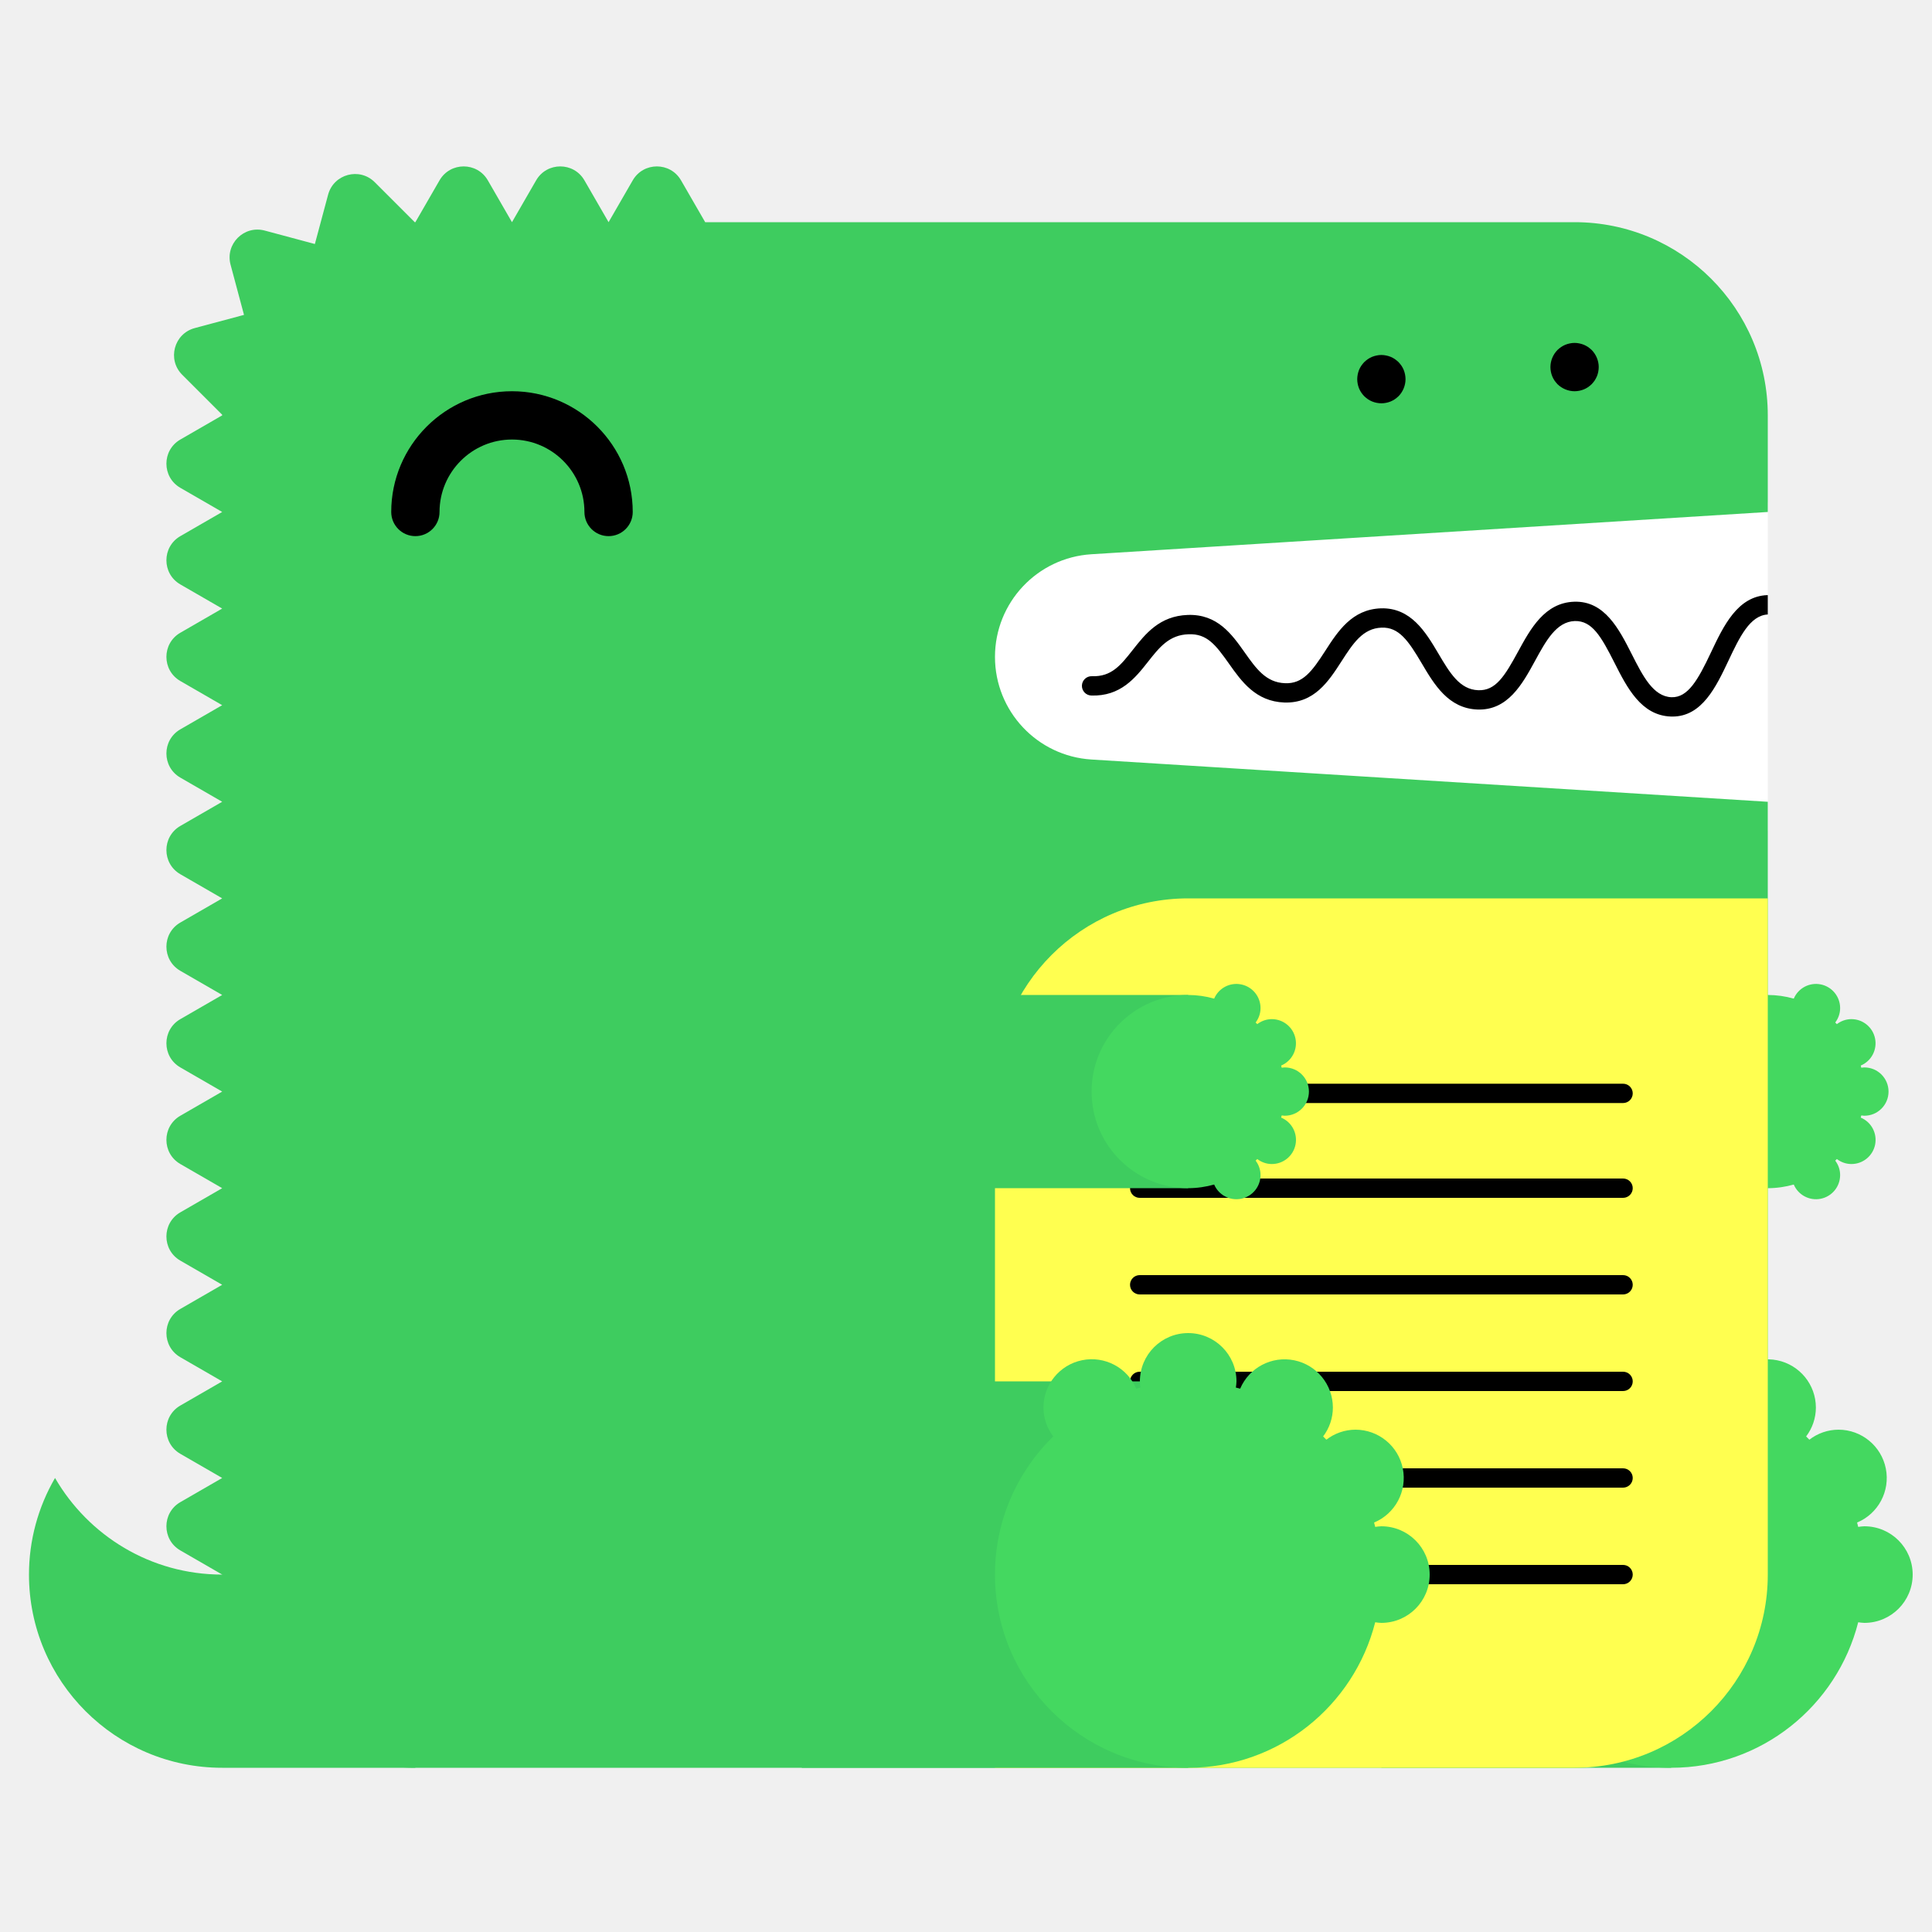
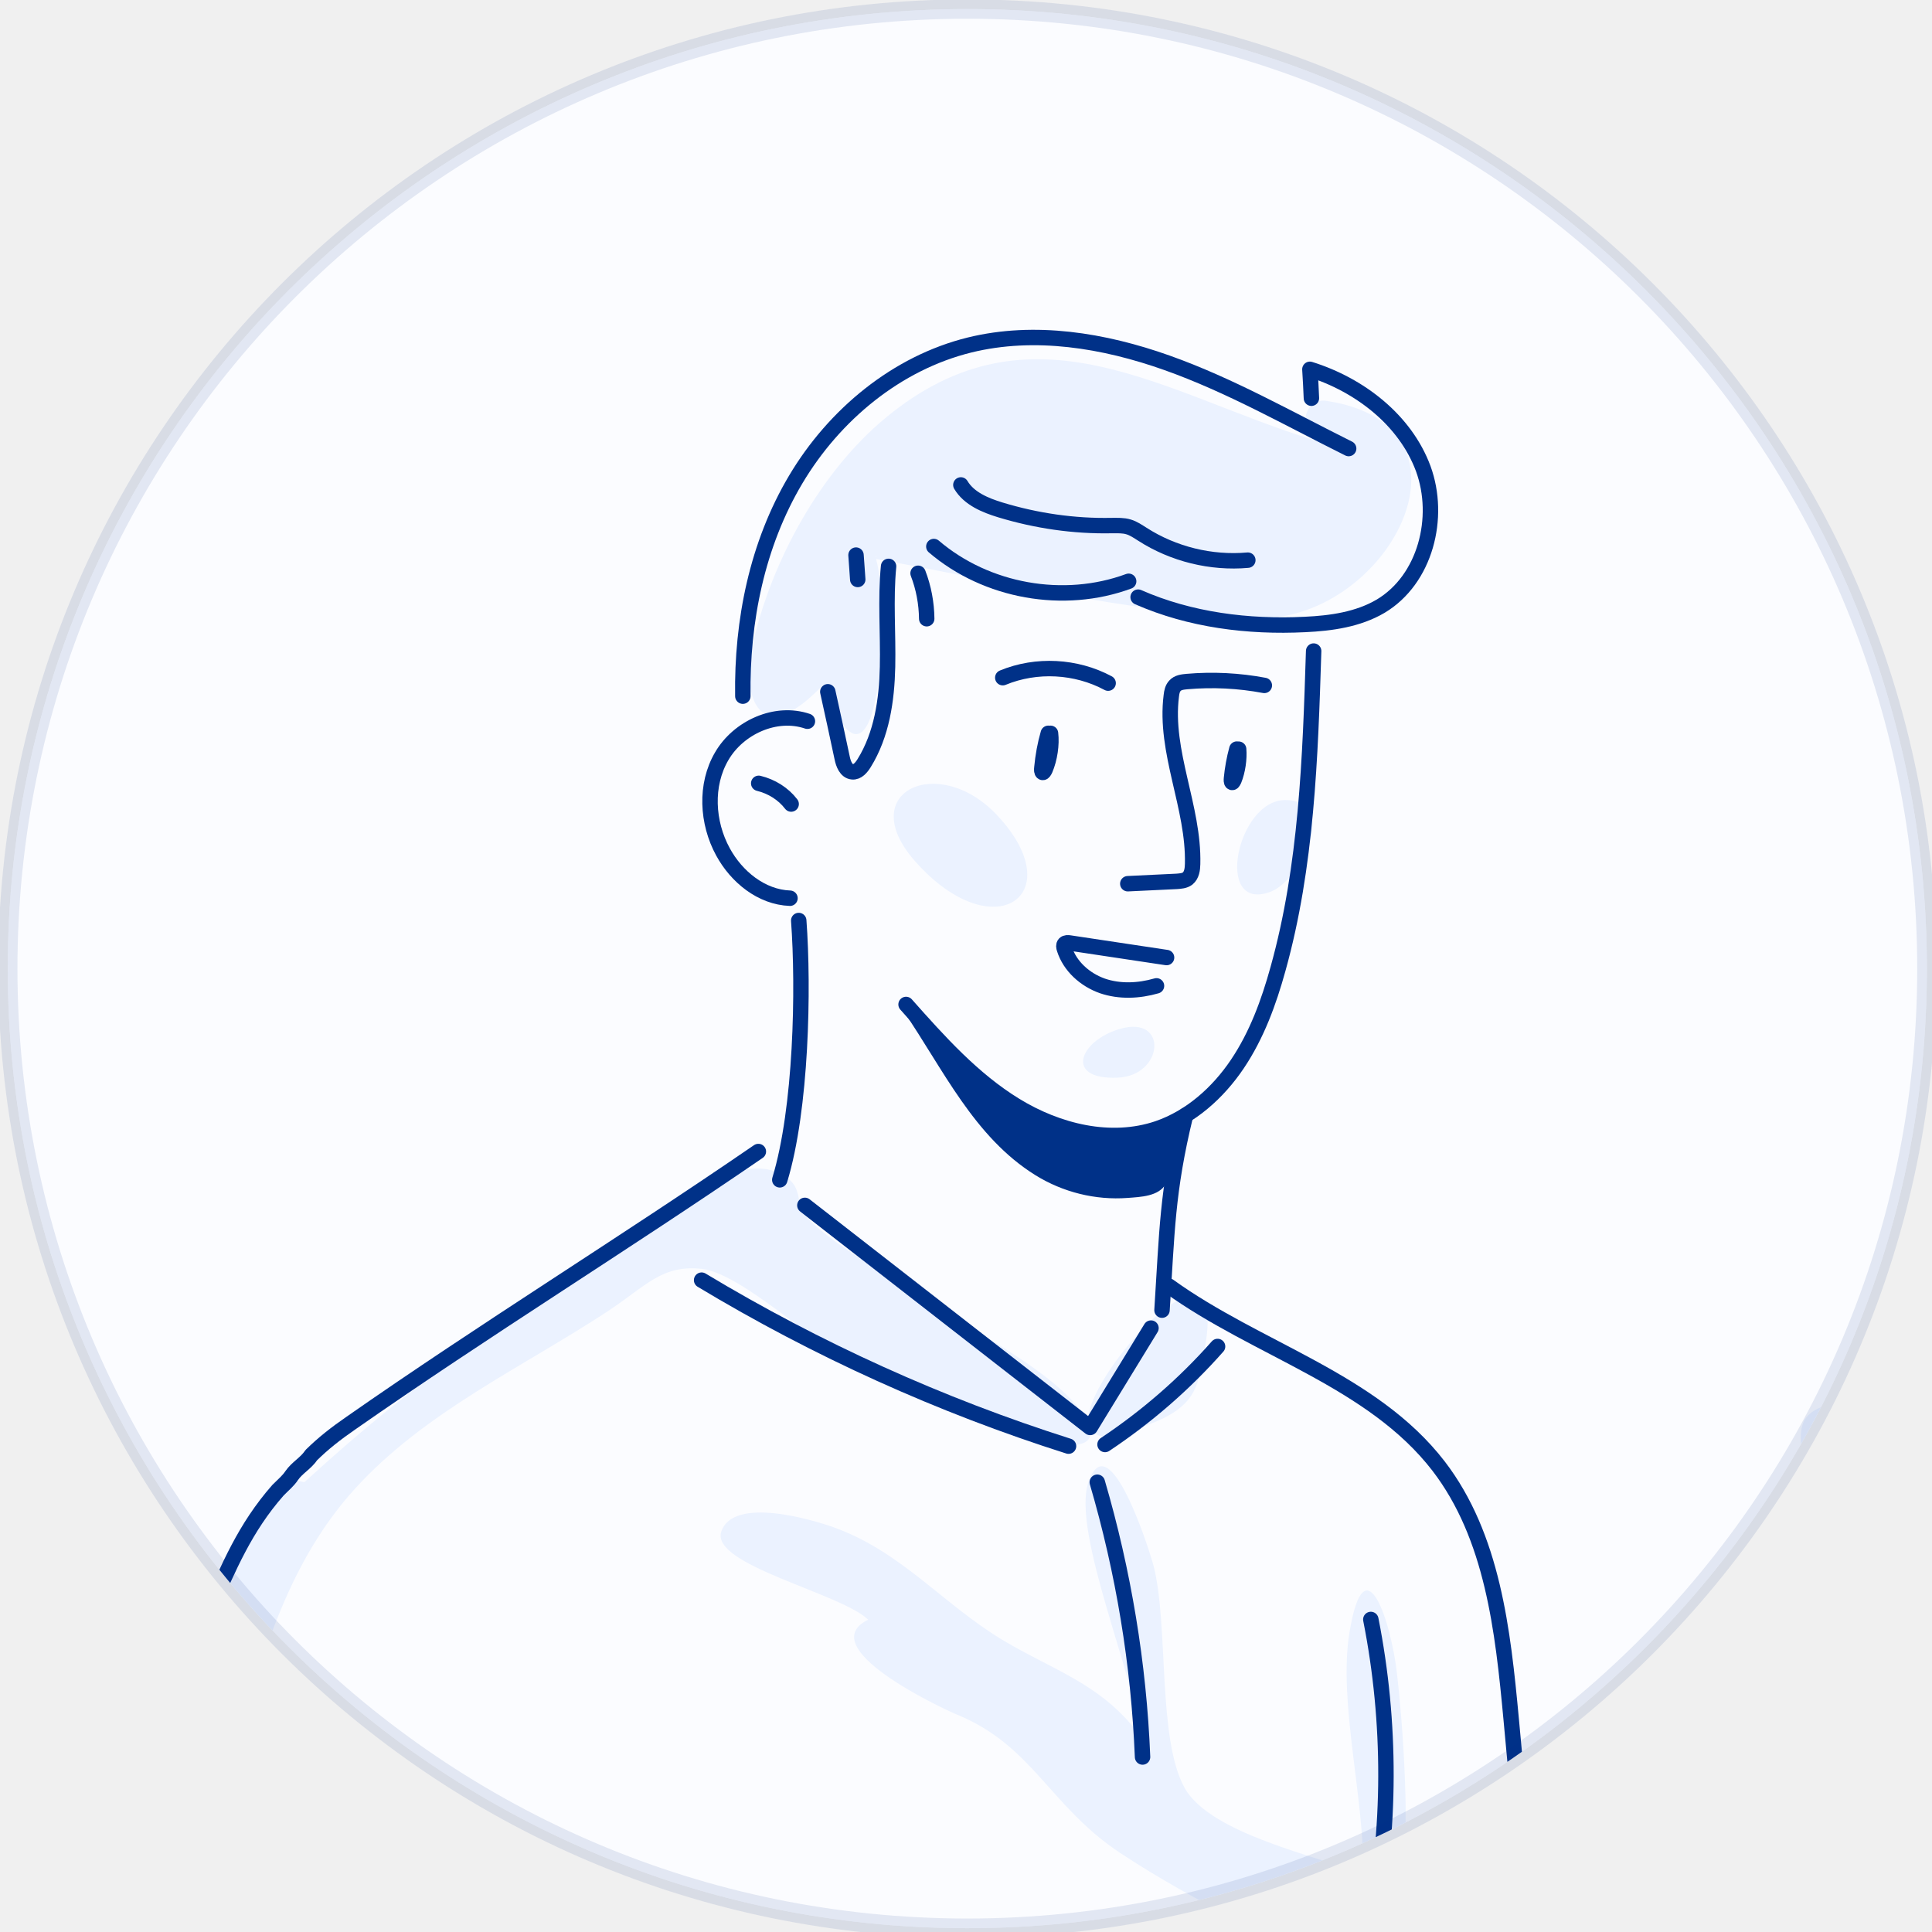
- <svg xmlns="http://www.w3.org/2000/svg" width="200" height="200" viewBox="0 0 200 200">
-   <g fill="none" fill-rule="evenodd">
-     <path fill="#FFF" d="M99 52h84v34H99z" />
-     <path d="M23 163c-7.398 0-13.843-4.027-17.303-10A19.886 19.886 0 0 0 3 163c0 11.046 8.954 20 20 20h20v-20H23z" fill="#3ECC5F" />
-     <path d="M112.98 57.376L183 53V43c0-11.046-8.954-20-20-20H73l-2.5-4.33c-1.112-1.925-3.889-1.925-5 0L63 23l-2.5-4.33c-1.111-1.925-3.889-1.925-5 0L53 23l-2.5-4.33c-1.111-1.925-3.889-1.925-5 0L43 23c-.022 0-.042.003-.065.003l-4.142-4.141c-1.57-1.571-4.252-.853-4.828 1.294l-1.369 5.104-5.192-1.392c-2.148-.575-4.111 1.389-3.535 3.536l1.39 5.193-5.102 1.367c-2.148.576-2.867 3.259-1.296 4.83l4.142 4.142c0 .021-.003.042-.003.064l-4.33 2.5c-1.925 1.111-1.925 3.889 0 5L23 53l-4.33 2.5c-1.925 1.111-1.925 3.889 0 5L23 63l-4.33 2.5c-1.925 1.111-1.925 3.889 0 5L23 73l-4.33 2.5c-1.925 1.111-1.925 3.889 0 5L23 83l-4.33 2.5c-1.925 1.111-1.925 3.889 0 5L23 93l-4.33 2.5c-1.925 1.111-1.925 3.889 0 5L23 103l-4.33 2.5c-1.925 1.111-1.925 3.889 0 5L23 113l-4.33 2.5c-1.925 1.111-1.925 3.889 0 5L23 123l-4.33 2.5c-1.925 1.111-1.925 3.889 0 5L23 133l-4.33 2.5c-1.925 1.111-1.925 3.889 0 5L23 143l-4.33 2.5c-1.925 1.111-1.925 3.889 0 5L23 153l-4.33 2.5c-1.925 1.111-1.925 3.889 0 5L23 163c0 11.046 8.954 20 20 20h120c11.046 0 20-8.954 20-20V83l-70.02-4.376A10.645 10.645 0 0 1 103 68c0-5.621 4.37-10.273 9.98-10.624" fill="#3ECC5F" />
-     <path fill="#3ECC5F" d="M143 183h30v-40h-30z" />
-     <path d="M193 158c-.219 0-.428.037-.639.064-.038-.15-.074-.301-.116-.451A5 5 0 0 0 190.32 148a4.96 4.96 0 0 0-3.016 1.036 26.531 26.531 0 0 0-.335-.336 4.955 4.955 0 0 0 1.011-2.987 5 5 0 0 0-9.599-1.959c-.148-.042-.297-.077-.445-.115.027-.211.064-.42.064-.639a5 5 0 0 0-5-5 5 5 0 0 0-5 5c0 .219.037.428.064.639-.148.038-.297.073-.445.115a4.998 4.998 0 0 0-9.599 1.959c0 1.125.384 2.151 1.011 2.987-3.717 3.632-6.031 8.693-6.031 14.3 0 11.046 8.954 20 20 20 9.339 0 17.16-6.41 19.361-15.064.211.027.42.064.639.064a5 5 0 0 0 5-5 5 5 0 0 0-5-5" fill="#44D860" />
-     <path fill="#3ECC5F" d="M153 123h30v-20h-30z" />
-     <path d="M193 115.5a2.5 2.5 0 1 0 0-5c-.109 0-.214.019-.319.032-.02-.075-.037-.15-.058-.225a2.501 2.501 0 0 0-.963-4.807c-.569 0-1.088.197-1.508.518a6.653 6.653 0 0 0-.168-.168c.314-.417.506-.931.506-1.494a2.5 2.5 0 0 0-4.8-.979A9.987 9.987 0 0 0 183 103c-5.522 0-10 4.478-10 10s4.478 10 10 10c.934 0 1.833-.138 2.69-.377a2.5 2.5 0 0 0 4.8-.979c0-.563-.192-1.077-.506-1.494.057-.055.113-.111.168-.168.42.321.939.518 1.508.518a2.5 2.5 0 0 0 .963-4.807c.021-.074.038-.15.058-.225.105.013.21.032.319.032" fill="#44D860" />
-     <path d="M63 55.5a2.5 2.5 0 0 1-2.5-2.5c0-4.136-3.364-7.5-7.5-7.5s-7.5 3.364-7.5 7.5a2.5 2.5 0 1 1-5 0c0-6.893 5.607-12.5 12.5-12.5S65.5 46.107 65.5 53a2.5 2.5 0 0 1-2.5 2.5" fill="#000" />
-     <path d="M103 183h60c11.046 0 20-8.954 20-20V93h-60c-11.046 0-20 8.954-20 20v70z" fill="#FFFF50" />
-     <path d="M168.02 124h-50.04a1 1 0 1 1 0-2h50.04a1 1 0 1 1 0 2m0 20h-50.04a1 1 0 1 1 0-2h50.04a1 1 0 1 1 0 2m0 20h-50.04a1 1 0 1 1 0-2h50.04a1 1 0 1 1 0 2m0-49.814h-50.04a1 1 0 1 1 0-2h50.04a1 1 0 1 1 0 2m0 19.814h-50.04a1 1 0 1 1 0-2h50.04a1 1 0 1 1 0 2m0 20h-50.04a1 1 0 1 1 0-2h50.04a1 1 0 1 1 0 2M183 61.611c-.012 0-.022-.006-.034-.005-3.09.105-4.552 3.196-5.842 5.923-1.346 2.85-2.387 4.703-4.093 4.647-1.889-.068-2.969-2.202-4.113-4.46-1.314-2.594-2.814-5.536-5.963-5.426-3.046.104-4.513 2.794-5.807 5.167-1.377 2.528-2.314 4.065-4.121 3.994-1.927-.07-2.951-1.805-4.136-3.813-1.321-2.236-2.848-4.75-5.936-4.664-2.994.103-4.465 2.385-5.763 4.4-1.373 2.13-2.335 3.428-4.165 3.351-1.973-.07-2.992-1.51-4.171-3.177-1.324-1.873-2.816-3.993-5.895-3.89-2.928.1-4.399 1.97-5.696 3.618-1.232 1.564-2.194 2.802-4.229 2.724a1 1 0 0 0-.072 2c3.017.101 4.545-1.8 5.872-3.487 1.177-1.496 2.193-2.787 4.193-2.855 1.926-.082 2.829 1.115 4.195 3.045 1.297 1.834 2.769 3.914 5.731 4.021 3.103.104 4.596-2.215 5.918-4.267 1.182-1.834 2.202-3.417 4.15-3.484 1.793-.067 2.769 1.35 4.145 3.681 1.297 2.197 2.766 4.686 5.787 4.796 3.125.108 4.634-2.62 5.949-5.035 1.139-2.088 2.214-4.06 4.119-4.126 1.793-.042 2.728 1.595 4.111 4.33 1.292 2.553 2.757 5.445 5.825 5.556l.169.003c3.064 0 4.518-3.075 5.805-5.794 1.139-2.41 2.217-4.68 4.067-4.773v-2z" fill="#000" />
-     <path fill="#3ECC5F" d="M83 183h40v-40H83z" />
-     <path d="M143 158c-.219 0-.428.037-.639.064-.038-.15-.074-.301-.116-.451A5 5 0 0 0 140.32 148a4.96 4.96 0 0 0-3.016 1.036 26.531 26.531 0 0 0-.335-.336 4.955 4.955 0 0 0 1.011-2.987 5 5 0 0 0-9.599-1.959c-.148-.042-.297-.077-.445-.115.027-.211.064-.42.064-.639a5 5 0 0 0-5-5 5 5 0 0 0-5 5c0 .219.037.428.064.639-.148.038-.297.073-.445.115a4.998 4.998 0 0 0-9.599 1.959c0 1.125.384 2.151 1.011 2.987-3.717 3.632-6.031 8.693-6.031 14.3 0 11.046 8.954 20 20 20 9.339 0 17.16-6.41 19.361-15.064.211.027.42.064.639.064a5 5 0 0 0 5-5 5 5 0 0 0-5-5" fill="#44D860" />
-     <path fill="#3ECC5F" d="M83 123h40v-20H83z" />
-     <path d="M133 115.5a2.5 2.5 0 1 0 0-5c-.109 0-.214.019-.319.032-.02-.075-.037-.15-.058-.225a2.501 2.501 0 0 0-.963-4.807c-.569 0-1.088.197-1.508.518a6.653 6.653 0 0 0-.168-.168c.314-.417.506-.931.506-1.494a2.5 2.5 0 0 0-4.8-.979A9.987 9.987 0 0 0 123 103c-5.522 0-10 4.478-10 10s4.478 10 10 10c.934 0 1.833-.138 2.69-.377a2.5 2.5 0 0 0 4.8-.979c0-.563-.192-1.077-.506-1.494.057-.055.113-.111.168-.168.42.321.939.518 1.508.518a2.5 2.5 0 0 0 .963-4.807c.021-.074.038-.15.058-.225.105.013.21.032.319.032" fill="#44D860" />
-     <path d="M143 41.75c-.16 0-.33-.02-.49-.05a2.52 2.52 0 0 1-.47-.14c-.15-.06-.29-.14-.431-.23-.13-.09-.259-.2-.38-.31-.109-.12-.219-.24-.309-.38s-.17-.28-.231-.43a2.619 2.619 0 0 1-.189-.96c0-.16.02-.33.05-.49.03-.16.08-.31.139-.47.061-.15.141-.29.231-.43.09-.13.2-.26.309-.38.121-.11.25-.22.38-.31.141-.09.281-.17.431-.23.149-.06.31-.11.47-.14.32-.07.65-.07.98 0 .159.03.32.08.47.14.149.06.29.14.43.23.13.09.259.2.38.31.11.12.22.25.31.38.09.14.17.28.23.43.06.16.11.31.14.47.029.16.05.33.05.49 0 .66-.271 1.31-.73 1.77-.121.11-.25.22-.38.31-.14.09-.281.17-.43.23a2.565 2.565 0 0 1-.96.19m20-1.25c-.66 0-1.3-.27-1.771-.73a3.802 3.802 0 0 1-.309-.38c-.09-.14-.17-.28-.231-.43a2.619 2.619 0 0 1-.189-.96c0-.66.27-1.3.729-1.77.121-.11.25-.22.38-.31.141-.09.281-.17.431-.23.149-.06.31-.11.47-.14.32-.07.66-.07.98 0 .159.03.32.08.47.14.149.06.29.14.43.23.13.09.259.2.38.31.459.47.73 1.11.73 1.77 0 .16-.021.33-.05.49-.03.16-.08.32-.14.47-.07.15-.14.29-.23.43-.09.13-.2.26-.31.38-.121.11-.25.22-.38.31-.14.09-.281.17-.43.23a2.565 2.565 0 0 1-.96.19" fill="#000" />
+ <svg xmlns="http://www.w3.org/2000/svg" width="200" height="200" viewBox="0 0 200 200" fill="none">
+   <g clip-path="url(#clip0_3_14608)">
+     <path d="M0.806 100.272C0.806 45.413 45.278 0.94 100.138 0.94V0.94C154.997 0.94 199.47 45.413 199.47 100.272V100.272C199.47 155.132 154.997 199.604 100.138 199.604V199.604C45.278 199.604 0.806 155.132 0.806 100.272V100.272Z" fill="#FBFCFF" />
+     <g clip-path="url(#clip1_3_14608)">
+       <path d="M518.98 -173.529L-152.128 -39.37L-51.51 463.961L619.599 329.803L518.98 -173.529Z" fill="#FBFCFF" />
+       <path d="M94.714 89.139C102.807 98.316 110.918 92.693 103.295 84.469C97.207 77.87 88.366 81.94 94.714 89.139Z" fill="#EBF2FF" />
+       <path d="M131.502 92.324C134.688 91.152 138.639 82.871 133.069 82.821C128.058 82.776 125.632 94.498 131.502 92.324Z" fill="#EBF2FF" />
+       <path d="M115.957 106.504C111.734 107.721 110.127 111.788 115.688 111.56C120.489 111.368 120.95 105.064 115.957 106.504Z" fill="#EBF2FF" />
+       <path d="M200.422 252.517C183.636 250.941 166.231 256.746 153.717 268.042C146.406 274.645 145.824 270.806 137.105 266.059C128.775 261.512 120.378 257.096 111.949 252.755C101.418 247.323 44.892 212.094 35.804 232.499C29.606 246.417 64.794 247.758 72.614 250.452C80.412 253.151 87.924 256.628 95.211 260.498C100.392 263.255 113.357 268.177 116.721 273.251C120.094 278.37 117.372 294.896 117.166 301.196C117.058 304.846 113.464 323.292 116.466 325.972C120.738 329.771 121.272 307.656 121.389 305.097C121.81 295.451 121.762 285.783 121.235 276.164C128.532 280.894 138.736 290.509 147.053 292.778C156.824 295.455 160.466 286.793 154.49 278.194C164.095 281.903 177.463 283.139 186.613 277.472C190.022 275.325 206.94 253.122 200.422 252.517Z" fill="#EBF2FF" />
+       <path d="M215.152 152.328C210.396 150.533 191.012 141.776 186.998 146.719C183.749 150.719 194.964 169.578 197.563 173.269C213.493 195.931 232.519 158.906 215.152 152.328Z" fill="#EBF2FF" />
+       <path d="M24.432 180.613C27.26 171.021 29.919 161.626 36.764 154.092C44.013 146.129 54.12 141.526 62.961 135.711C66.885 133.112 68.536 130.898 72.652 131.354C76.719 131.798 84.566 139.279 88.471 141.36C91.334 142.881 114.128 153.795 112.863 147.813C113.896 149.84 117.551 147.993 119.149 147.371C124.12 145.47 124.03 143.045 124.657 139.895C127.566 125.123 111.772 143.053 112.693 147.312C109.987 141.921 97.898 136.381 93.089 132.922C90.181 130.828 86.186 128.765 83.636 126.134C82.2 124.653 83.265 122.998 81.194 121.714C74.353 117.521 60.76 132.033 54.022 136.149C45.445 141.423 38.895 146.71 31.534 153.416C31.396 153.537 29.217 152.53 28.125 153.702C25.306 156.708 23.606 162.748 22.012 166.417C14.53 183.569 10.789 200.928 9.167 218.654C7.466 237.489 1.16 256.221 -0.756 275.262C-1.719 284.993 -3.429 294.361 -5.188 303.949C-7.686 317.523 -1.538 307.895 0.082 300.755C4.397 281.839 4.475 262.096 8.177 243.023C12.33 221.907 18.363 201.228 24.432 180.613ZM76.518 126.487C76.518 126.487 76.545 126.505 76.572 126.523C76.549 126.527 76.527 126.532 76.518 126.487Z" fill="#EBF2FF" />
+       <path d="M137.371 41.505C134.946 41.129 134.44 44.418 136.091 45.577C120.455 40.792 106.846 30.671 91.66 43.269C84.953 48.82 79.959 57.938 77.995 66.38C76.571 72.527 78.821 77.73 85.22 70.868C90.909 85.946 92.267 63.527 90.692 57.862C103.707 60.239 116.247 63.269 129.607 63.995C143.574 64.739 154.417 44.147 137.371 41.505ZM90.715 57.625C90.697 57.652 90.675 57.657 90.679 57.679C90.661 57.473 90.795 57.563 90.715 57.625Z" fill="#EBF2FF" />
+       <path d="M161.154 210.977C158.824 203.859 153.388 202.27 148.825 197.482C144.553 192.986 145.676 193.133 145.488 185.796C145.377 181.631 145.082 177.479 144.626 173.336C144.045 167.985 141.272 159.35 139.692 169.018C138.51 176.257 141.323 186.489 141.103 194.001C136.482 192.18 125.315 189.852 122.644 185.105C119.795 180.045 120.991 168.22 119.421 162.113C119.076 160.739 114.783 147.058 112.652 153.509C110.952 158.618 117.532 173.727 117.992 179.637C114.011 174.268 108.969 172.903 103.676 169.704C97.561 165.994 93.27 160.594 86.255 158.088C84.202 157.358 75.93 154.848 74.668 158.543C73.5 162.01 87.087 164.924 89.87 167.671C84.111 170.521 97.215 176.718 99.094 177.506C106.928 180.732 108.667 186.992 115.986 191.833C123.762 196.979 132.687 201.011 140.901 205.441C141.384 205.647 163.462 217.983 161.154 210.977Z" fill="#EBF2FF" />
+       <path d="M83.584 74.662C80.313 73.548 76.452 75.297 74.72 78.272C72.966 81.252 73.189 85.162 74.84 88.182C76.24 90.764 78.826 92.876 81.779 92.983" stroke="#003188" stroke-width="1.597" stroke-miterlimit="10" stroke-linecap="round" stroke-linejoin="round" />
+       <path d="M78.541 81.09C79.861 81.408 81.083 82.164 81.901 83.233" stroke="#003188" stroke-width="1.597" stroke-miterlimit="10" stroke-linecap="round" stroke-linejoin="round" />
+       <path d="M85.694 71.612C86.195 73.884 86.701 76.18 87.179 78.457C87.304 79.083 87.595 79.839 88.235 79.898C88.758 79.956 89.17 79.455 89.452 79.003C91.282 76.055 91.801 72.484 91.878 69.026C91.954 65.568 91.65 62.069 91.986 58.629" stroke="#003188" stroke-width="1.597" stroke-miterlimit="10" stroke-linecap="round" stroke-linejoin="round" />
+       <path d="M95.038 59.344C95.615 60.834 95.915 62.449 95.933 64.05" stroke="#003188" stroke-width="1.597" stroke-miterlimit="10" stroke-linecap="round" stroke-linejoin="round" />
+       <path d="M96.67 56.575C102.115 61.233 110.123 62.657 116.839 60.174" stroke="#003188" stroke-width="1.597" stroke-miterlimit="10" stroke-linecap="round" stroke-linejoin="round" />
+       <path d="M117.819 61.816C123.201 64.184 129.214 64.936 135.088 64.646C137.808 64.521 140.591 64.127 142.922 62.754C147.557 59.989 149.182 53.569 147.335 48.518C145.465 43.471 140.736 39.833 135.6 38.231C135.658 39.22 135.721 40.231 135.757 41.224" stroke="#003188" stroke-width="1.597" stroke-miterlimit="10" stroke-linecap="round" stroke-linejoin="round" />
+       <path d="M139.613 46.433C133.412 43.345 127.346 39.882 120.809 37.559C114.273 35.237 107.128 34.059 100.386 35.71C92.825 37.57 86.359 42.934 82.372 49.64C78.385 56.346 76.783 64.274 76.898 72.067" stroke="#003188" stroke-width="1.597" stroke-miterlimit="10" stroke-linecap="round" stroke-linejoin="round" />
+       <path d="M99.468 50.2C100.309 51.614 101.982 52.303 103.544 52.782C107.284 53.919 111.19 54.487 115.082 54.407C115.664 54.407 116.286 54.376 116.831 54.546C117.35 54.698 117.811 55.025 118.263 55.307C121.466 57.365 125.381 58.327 129.175 57.988" stroke="#003188" stroke-width="1.597" stroke-miterlimit="10" stroke-linecap="round" stroke-linejoin="round" />
+       <path d="M88.614 57.464C88.668 58.314 88.744 59.159 88.793 59.987" stroke="#003188" stroke-width="1.597" stroke-miterlimit="10" stroke-linecap="round" stroke-linejoin="round" />
+       <path d="M103.806 70.153C107.287 68.713 111.403 68.937 114.714 70.718" stroke="#003188" stroke-width="1.597" stroke-miterlimit="10" stroke-linecap="round" stroke-linejoin="round" />
+       <path d="M130.883 70.953C128.248 70.456 125.546 70.321 122.87 70.554C122.414 70.598 121.935 70.648 121.631 70.988C121.381 71.247 121.295 71.636 121.255 72.017C120.512 77.842 123.607 83.551 123.459 89.443C123.45 89.98 123.365 90.602 122.945 90.942C122.622 91.192 122.184 91.21 121.795 91.241C120.113 91.322 118.43 91.402 116.748 91.482" stroke="#003188" stroke-width="1.597" stroke-miterlimit="10" stroke-linecap="round" stroke-linejoin="round" />
+       <path d="M120.763 99.125C117.43 98.628 114.07 98.113 110.737 97.617C110.545 97.585 110.335 97.581 110.218 97.697C110.084 97.84 110.124 98.041 110.182 98.216C110.755 100.032 112.312 101.419 114.115 102.059C115.913 102.677 117.895 102.583 119.721 102.055" stroke="#003188" stroke-width="1.597" stroke-miterlimit="10" stroke-linecap="round" stroke-linejoin="round" />
+       <path d="M135.988 67.397C135.638 78.448 135.27 89.641 132.303 100.285C131.345 103.756 130.096 107.17 128.087 110.154C126.078 113.138 123.255 115.656 119.859 116.824C114.978 118.474 109.497 117.127 105.095 114.424C100.693 111.722 97.217 107.834 93.795 103.981" stroke="#003188" stroke-width="1.597" stroke-miterlimit="10" stroke-linecap="round" stroke-linejoin="round" />
+       <path d="M82.684 95.291C83.207 102.329 82.968 114.753 80.722 122.135" stroke="#003188" stroke-width="1.597" stroke-miterlimit="10" stroke-linecap="round" stroke-linejoin="round" />
+       <path d="M122.727 115.459C120.811 123.333 120.815 127.543 120.291 135.627" stroke="#003188" stroke-width="1.597" stroke-miterlimit="10" stroke-linecap="round" stroke-linejoin="round" />
+       <path d="M83.319 124.779C93.156 132.444 103.016 140.104 112.854 147.769C114.962 144.347 117.042 140.907 119.15 137.484" stroke="#003188" stroke-width="1.597" stroke-miterlimit="10" stroke-linecap="round" stroke-linejoin="round" />
+       <path d="M72.631 132.521C84.558 139.699 97.349 145.494 110.614 149.705" stroke="#003188" stroke-width="1.597" stroke-miterlimit="10" stroke-linecap="round" stroke-linejoin="round" />
+       <path d="M114.392 149.533C118.683 146.675 122.629 143.257 126.043 139.387" stroke="#003188" stroke-width="1.597" stroke-miterlimit="10" stroke-linecap="round" stroke-linejoin="round" />
+       <path d="M78.506 119.205C64.493 128.822 50.18 137.639 36.278 147.351C34.766 148.398 33.477 149.4 32.233 150.626C31.66 151.485 30.77 151.918 30.193 152.755C29.817 153.319 29.374 153.663 28.775 154.272C25.343 158.168 23.687 162.221 21.633 166.843C19.194 173.263 17.672 179.267 15.479 185.637C11.962 197.717 9.048 209.21 6.296 221.393C1.829 242.339 -1.081 262.463 -2.712 284.099C-3.196 292.85 -3.277 301.055 -6.324 309.319C-6.602 310.374 -7.179 311.211 -7.184 312.235" stroke="#003188" stroke-width="1.597" stroke-miterlimit="10" stroke-linecap="round" stroke-linejoin="round" />
+       <path d="M121.003 133.135C130.138 139.73 142.043 142.841 148.923 151.771C154.524 159.073 155.579 168.773 156.433 177.931C157.058 184.786 157.711 191.658 158.337 198.512" stroke="#003188" stroke-width="1.597" stroke-miterlimit="10" stroke-linecap="round" stroke-linejoin="round" />
+       <path d="M141.907 167.646C144.018 178.321 143.999 189.399 141.828 200.069" stroke="#003188" stroke-width="1.597" stroke-miterlimit="10" stroke-linecap="round" stroke-linejoin="round" />
+       <path d="M113.591 153.439C116.302 162.691 117.889 172.261 118.277 181.885" stroke="#003188" stroke-width="1.597" stroke-miterlimit="10" stroke-linecap="round" stroke-linejoin="round" />
+       <path d="M222.821 156.937C217.933 184.273 212.369 211.487 206.148 238.554C204.38 246.236 202.532 253.98 198.979 260.995C195.43 268.032 189.971 274.358 182.728 277.458C175.591 280.513 167.355 280.159 159.906 278.042C152.457 275.925 145.563 272.162 138.731 268.479C114.327 255.328 89.565 242.83 64.507 230.949C61.268 229.41 57.935 227.866 54.387 227.575C50.128 227.217 45.493 228.585 41.775 226.513" stroke="#003188" stroke-width="1.597" stroke-miterlimit="10" stroke-linecap="round" stroke-linejoin="round" />
+       <path d="M171.133 0.558C174.019 1.377 176.735 2.858 178.976 4.876" stroke="#003188" stroke-width="1.597" stroke-miterlimit="10" stroke-linecap="round" stroke-linejoin="round" />
+       <path d="M171.501 14.861C173.787 14.311 176.172 14.137 178.516 14.343" stroke="#003188" stroke-width="1.597" stroke-miterlimit="10" stroke-linecap="round" stroke-linejoin="round" />
+       <path d="M108.518 75.913C108.187 77.049 107.967 78.28 107.855 79.465C107.828 79.68 107.828 79.913 107.931 79.962C108.007 79.993 108.115 79.832 108.195 79.653C108.67 78.535 108.889 77.072 108.75 75.913" stroke="#003188" stroke-width="1.597" stroke-miterlimit="10" stroke-linecap="round" stroke-linejoin="round" />
+       <path d="M128.037 77.547C127.768 78.532 127.58 79.57 127.482 80.59C127.468 80.755 127.464 80.965 127.54 80.997C127.616 81.028 127.679 80.876 127.746 80.746C128.135 79.784 128.305 78.541 128.225 77.556" stroke="#003188" stroke-width="1.597" stroke-miterlimit="10" stroke-linecap="round" stroke-linejoin="round" />
+       <path d="M121.066 116.583C112.713 118.439 103.689 115.194 98.393 108.483C98.142 108.161 97.775 108.187 97.511 108.38C96.55 106.827 95.588 105.275 94.568 103.78C94.076 103.064 93.047 103.968 93.539 104.684C97.614 110.639 100.817 117.699 107.192 121.659C110.033 123.418 113.388 124.259 116.735 124.009C118.064 123.906 119.938 123.857 120.681 122.569C121.025 121.965 121.115 121.249 121.236 120.573C121.46 119.482 121.661 118.395 121.88 117.281C121.957 116.847 121.464 116.48 121.066 116.583Z" fill="#003188" />
+       <path d="M210.351 17.423C205.081 13.87 199.005 11.525 192.706 10.621C192.442 10.581 192.133 10.549 191.941 10.751C191.744 10.93 191.757 11.229 191.762 11.484C192.168 18.638 195.241 25.631 200.265 30.746" stroke="#FF8500" stroke-width="1.597" stroke-miterlimit="10" stroke-linecap="round" stroke-linejoin="round" />
+       <path d="M197.699 17.673C200.924 17.517 204.204 19.025 206.181 21.584" stroke="#FF8500" stroke-width="1.597" stroke-miterlimit="10" stroke-linecap="round" stroke-linejoin="round" />
+       <path d="M200.352 18.958C200.536 21.154 201.377 23.266 202.723 24.998C203.341 24.246 203.954 23.472 204.571 22.721" stroke="#FF8500" stroke-width="1.597" stroke-miterlimit="10" stroke-linecap="round" stroke-linejoin="round" />
+       <path d="M214.02 34.487C211.604 34.738 209.188 34.988 206.776 35.261C202.069 35.806 197.184 36.504 193.206 39.067C192.607 39.443 192.025 39.908 191.734 40.548C191.443 41.187 191.595 42.064 192.199 42.409C190.034 42.981 187.998 44.086 186.316 45.562" stroke="#FF8500" stroke-width="1.597" stroke-miterlimit="10" stroke-linecap="round" stroke-linejoin="round" />
+       <path d="M210.775 38.975C206.037 39.712 201.487 41.622 197.67 44.526C196.538 45.38 195.343 46.736 195.862 48.051C193.572 48.462 191.415 49.661 189.858 51.415" stroke="#FF8500" stroke-width="1.597" stroke-miterlimit="10" stroke-linecap="round" stroke-linejoin="round" />
+       <path d="M198.918 47.394C198.041 50.919 198.17 54.709 199.329 58.176C199.454 58.57 199.731 59.026 200.138 58.968C200.429 58.91 200.577 58.601 200.689 58.346C201.329 56.659 201.642 54.852 201.606 53.044C202.268 57.751 203.037 62.762 206.151 66.35" stroke="#FF8500" stroke-width="1.597" stroke-miterlimit="10" stroke-linecap="round" stroke-linejoin="round" />
+     </g>
  </g>
+   <path d="M100.138 198.604C45.831 198.604 1.806 154.579 1.806 100.272H-0.194C-0.194 155.684 44.726 200.604 100.138 200.604V198.604ZM198.47 100.272C198.47 154.579 154.445 198.604 100.138 198.604V200.604C155.55 200.604 200.47 155.684 200.47 100.272H198.47ZM100.138 1.94C154.445 1.94 198.47 45.965 198.47 100.272H200.47C200.47 44.86 155.55 -0.06 100.138 -0.06V1.94ZM100.138 -0.06C44.726 -0.06 -0.194 44.86 -0.194 100.272H1.806C1.806 45.965 45.831 1.94 100.138 1.94V-0.06Z" fill="#003188" fill-opacity="0.1" />
+   <defs>
+     <clipPath id="clip0_3_14608">
+       <path d="M0.806 100.272C0.806 45.413 45.278 0.94 100.138 0.94V0.94C154.997 0.94 199.47 45.413 199.47 100.272V100.272C199.47 155.132 154.997 199.604 100.138 199.604V199.604C45.278 199.604 0.806 155.132 0.806 100.272V100.272Z" fill="white" />
+     </clipPath>
+     <clipPath id="clip1_3_14608">
+       <rect width="684.387" height="513.29" fill="white" transform="translate(-152.128 -39.3701) rotate(-11.3048)" />
+     </clipPath>
+   </defs>
</svg>
